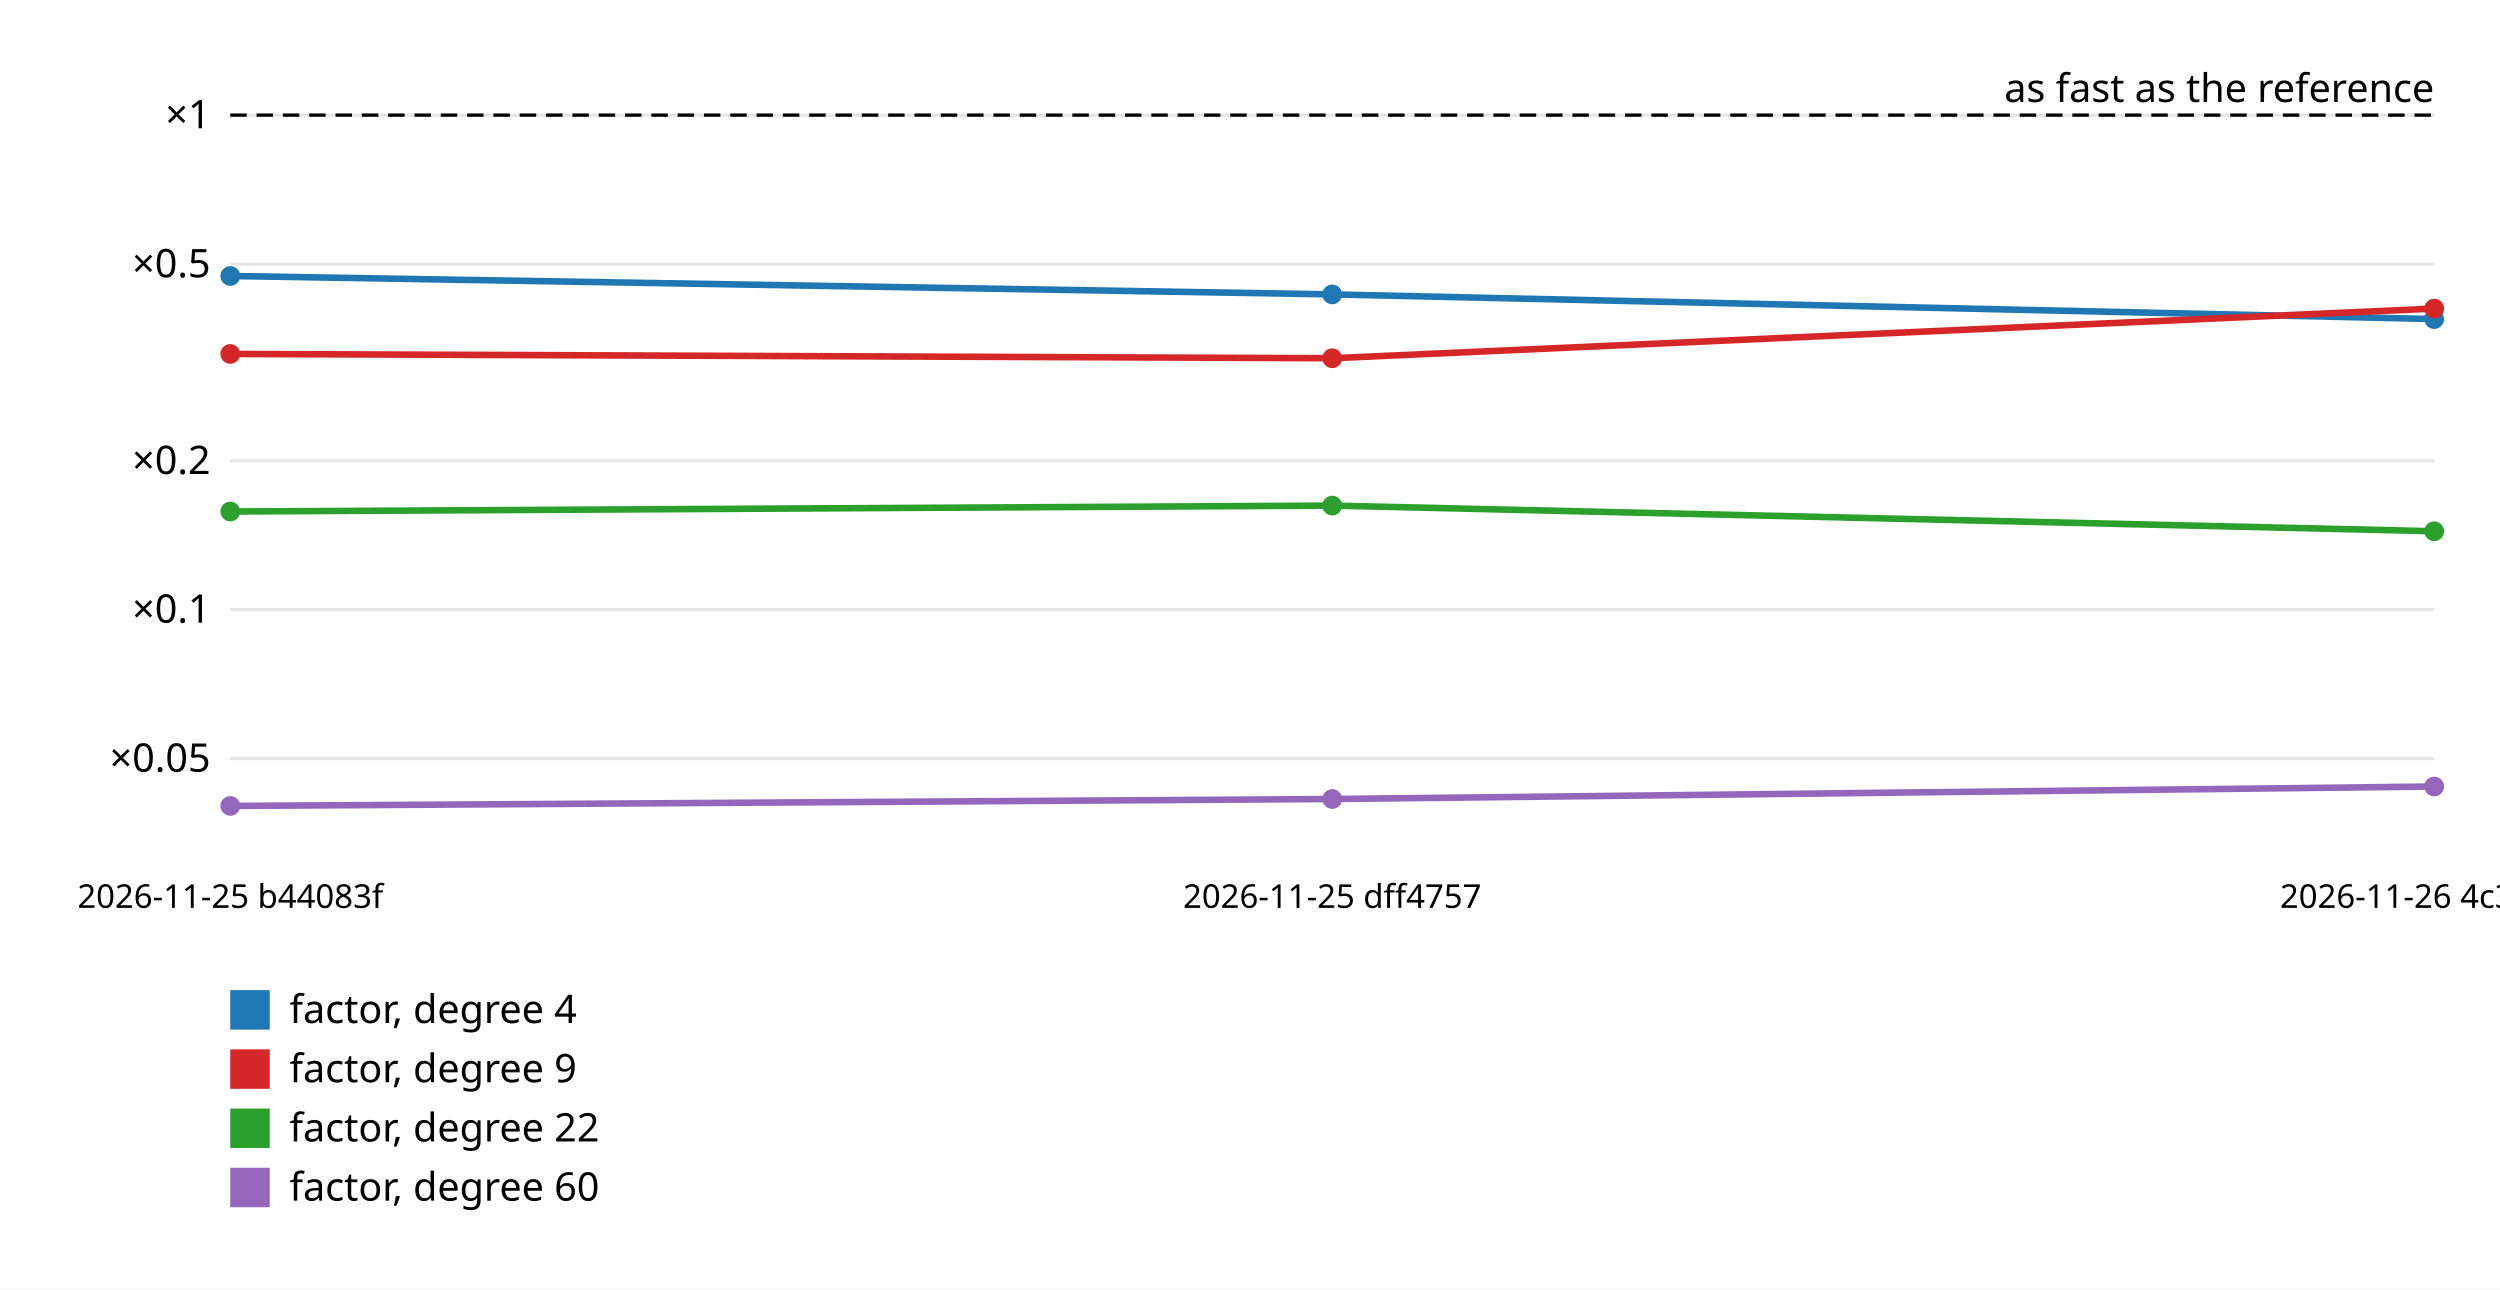
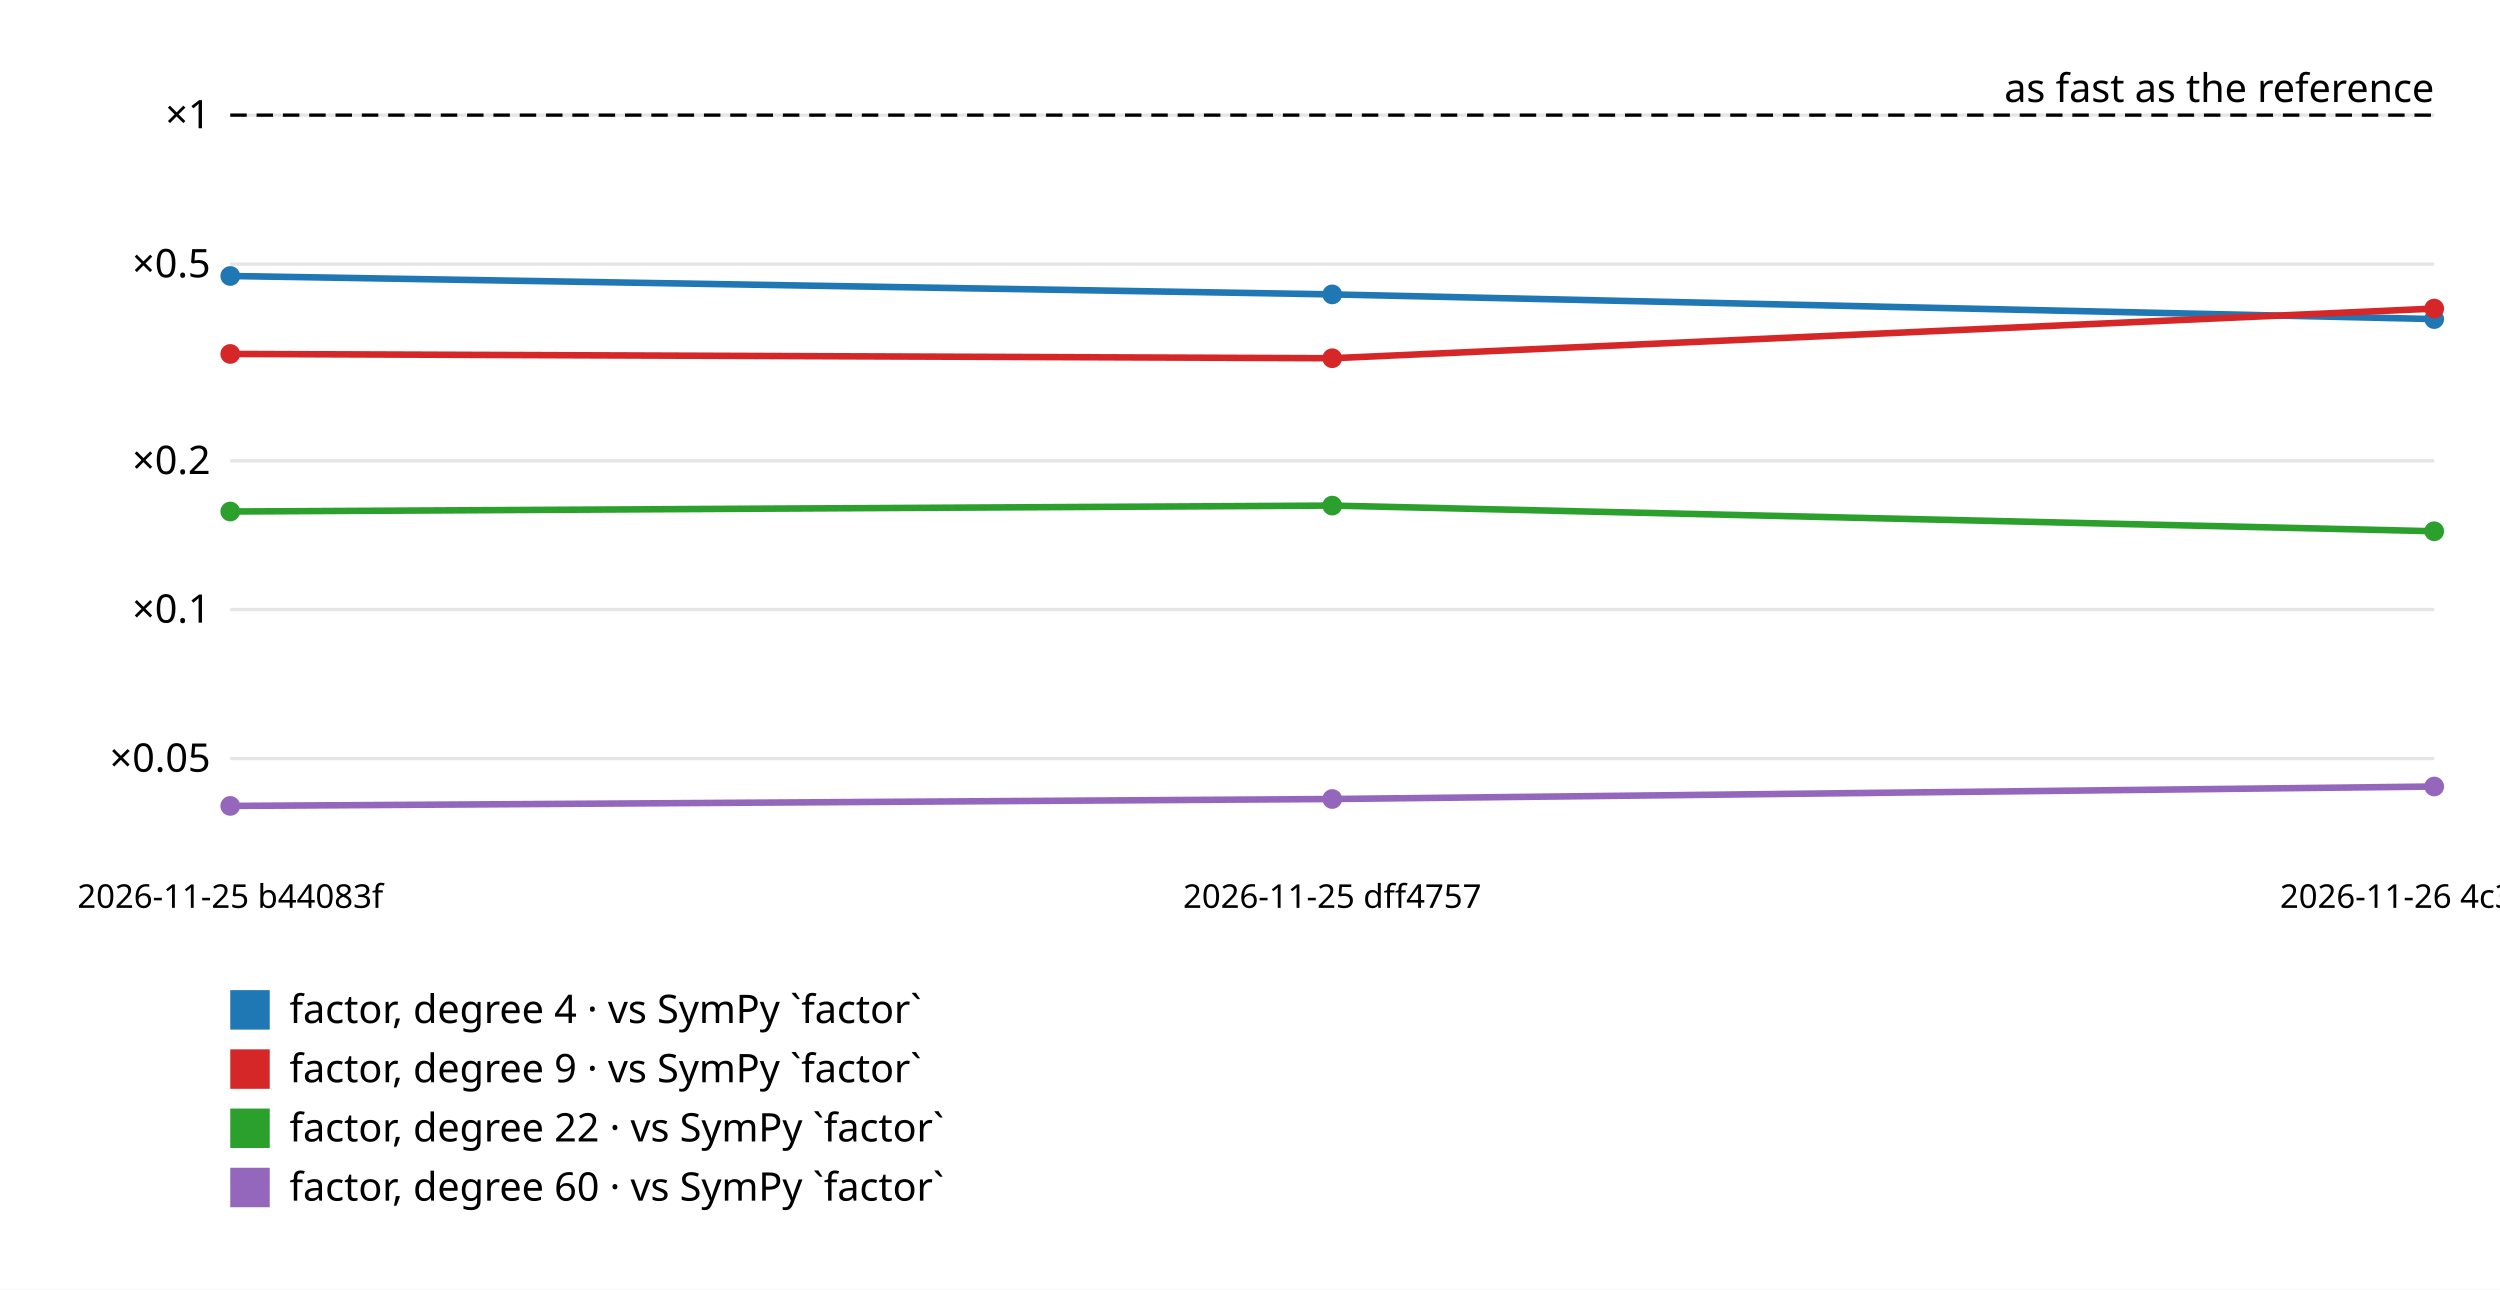
<svg xmlns="http://www.w3.org/2000/svg" width="760" height="392" font-family="sans-serif" font-size="12">
  <rect width="760" height="392" fill="white" />
  <line x1="70" x2="740" y1="230.6" y2="230.6" stroke="#e5e5e5" />
  <text x="64" y="234.6" text-anchor="end">×0.05</text>
  <line x1="70" x2="740" y1="185.3" y2="185.3" stroke="#e5e5e5" />
  <text x="64" y="189.3" text-anchor="end">×0.1</text>
  <line x1="70" x2="740" y1="140.1" y2="140.1" stroke="#e5e5e5" />
  <text x="64" y="144.1" text-anchor="end">×0.2</text>
  <line x1="70" x2="740" y1="80.3" y2="80.3" stroke="#e5e5e5" />
  <text x="64" y="84.3" text-anchor="end">×0.5</text>
  <line x1="70" x2="740" y1="35.0" y2="35.0" stroke="#e5e5e5" />
  <text x="64" y="39.0" text-anchor="end">×1</text>
  <line x1="70" x2="740" y1="35.0" y2="35.0" stroke="black" stroke-dasharray="5 3" />
  <text x="740" y="31.0" text-anchor="end">as fast as the reference</text>
  <text x="70.0" y="276" text-anchor="middle" font-size="10">2026-11-25 b44083f</text>
  <text x="405.0" y="276" text-anchor="middle" font-size="10">2026-11-25 dff4757</text>
  <text x="740.0" y="276" text-anchor="middle" font-size="10">2026-11-26 4c333a4</text>
  <polyline points="70.0,83.9 405.0,89.5 740.0,97.0" fill="none" stroke="#1f77b4" stroke-width="2" />
  <circle cx="70.0" cy="83.9" r="3" fill="#1f77b4" />
  <circle cx="405.0" cy="89.5" r="3" fill="#1f77b4" />
  <circle cx="740.0" cy="97.0" r="3" fill="#1f77b4" />
  <rect x="70" y="301" width="12" height="12" fill="#1f77b4" />
-   <text x="88" y="311">factor, degree 4</text>
+   <text x="88" y="311">factor, degree 4 · vs SymPy `factor`</text>
  <polyline points="70.0,107.6 405.0,108.9 740.0,93.8" fill="none" stroke="#d62728" stroke-width="2" />
  <circle cx="70.0" cy="107.6" r="3" fill="#d62728" />
  <circle cx="405.0" cy="108.9" r="3" fill="#d62728" />
  <circle cx="740.0" cy="93.8" r="3" fill="#d62728" />
  <rect x="70" y="319" width="12" height="12" fill="#d62728" />
-   <text x="88" y="329">factor, degree 9</text>
+   <text x="88" y="329">factor, degree 9 · vs SymPy `factor`</text>
  <polyline points="70.0,155.5 405.0,153.7 740.0,161.5" fill="none" stroke="#2ca02c" stroke-width="2" />
  <circle cx="70.0" cy="155.5" r="3" fill="#2ca02c" />
  <circle cx="405.0" cy="153.7" r="3" fill="#2ca02c" />
  <circle cx="740.0" cy="161.5" r="3" fill="#2ca02c" />
  <rect x="70" y="337" width="12" height="12" fill="#2ca02c" />
-   <text x="88" y="347">factor, degree 22</text>
+   <text x="88" y="347">factor, degree 22 · vs SymPy `factor`</text>
  <polyline points="70.0,245.0 405.0,242.9 740.0,239.1" fill="none" stroke="#9467bd" stroke-width="2" />
  <circle cx="70.0" cy="245.0" r="3" fill="#9467bd" />
  <circle cx="405.0" cy="242.9" r="3" fill="#9467bd" />
  <circle cx="740.0" cy="239.1" r="3" fill="#9467bd" />
  <rect x="70" y="355" width="12" height="12" fill="#9467bd" />
-   <text x="88" y="365">factor, degree 60</text>
+   <text x="88" y="365">factor, degree 60 · vs SymPy `factor`</text>
</svg>
